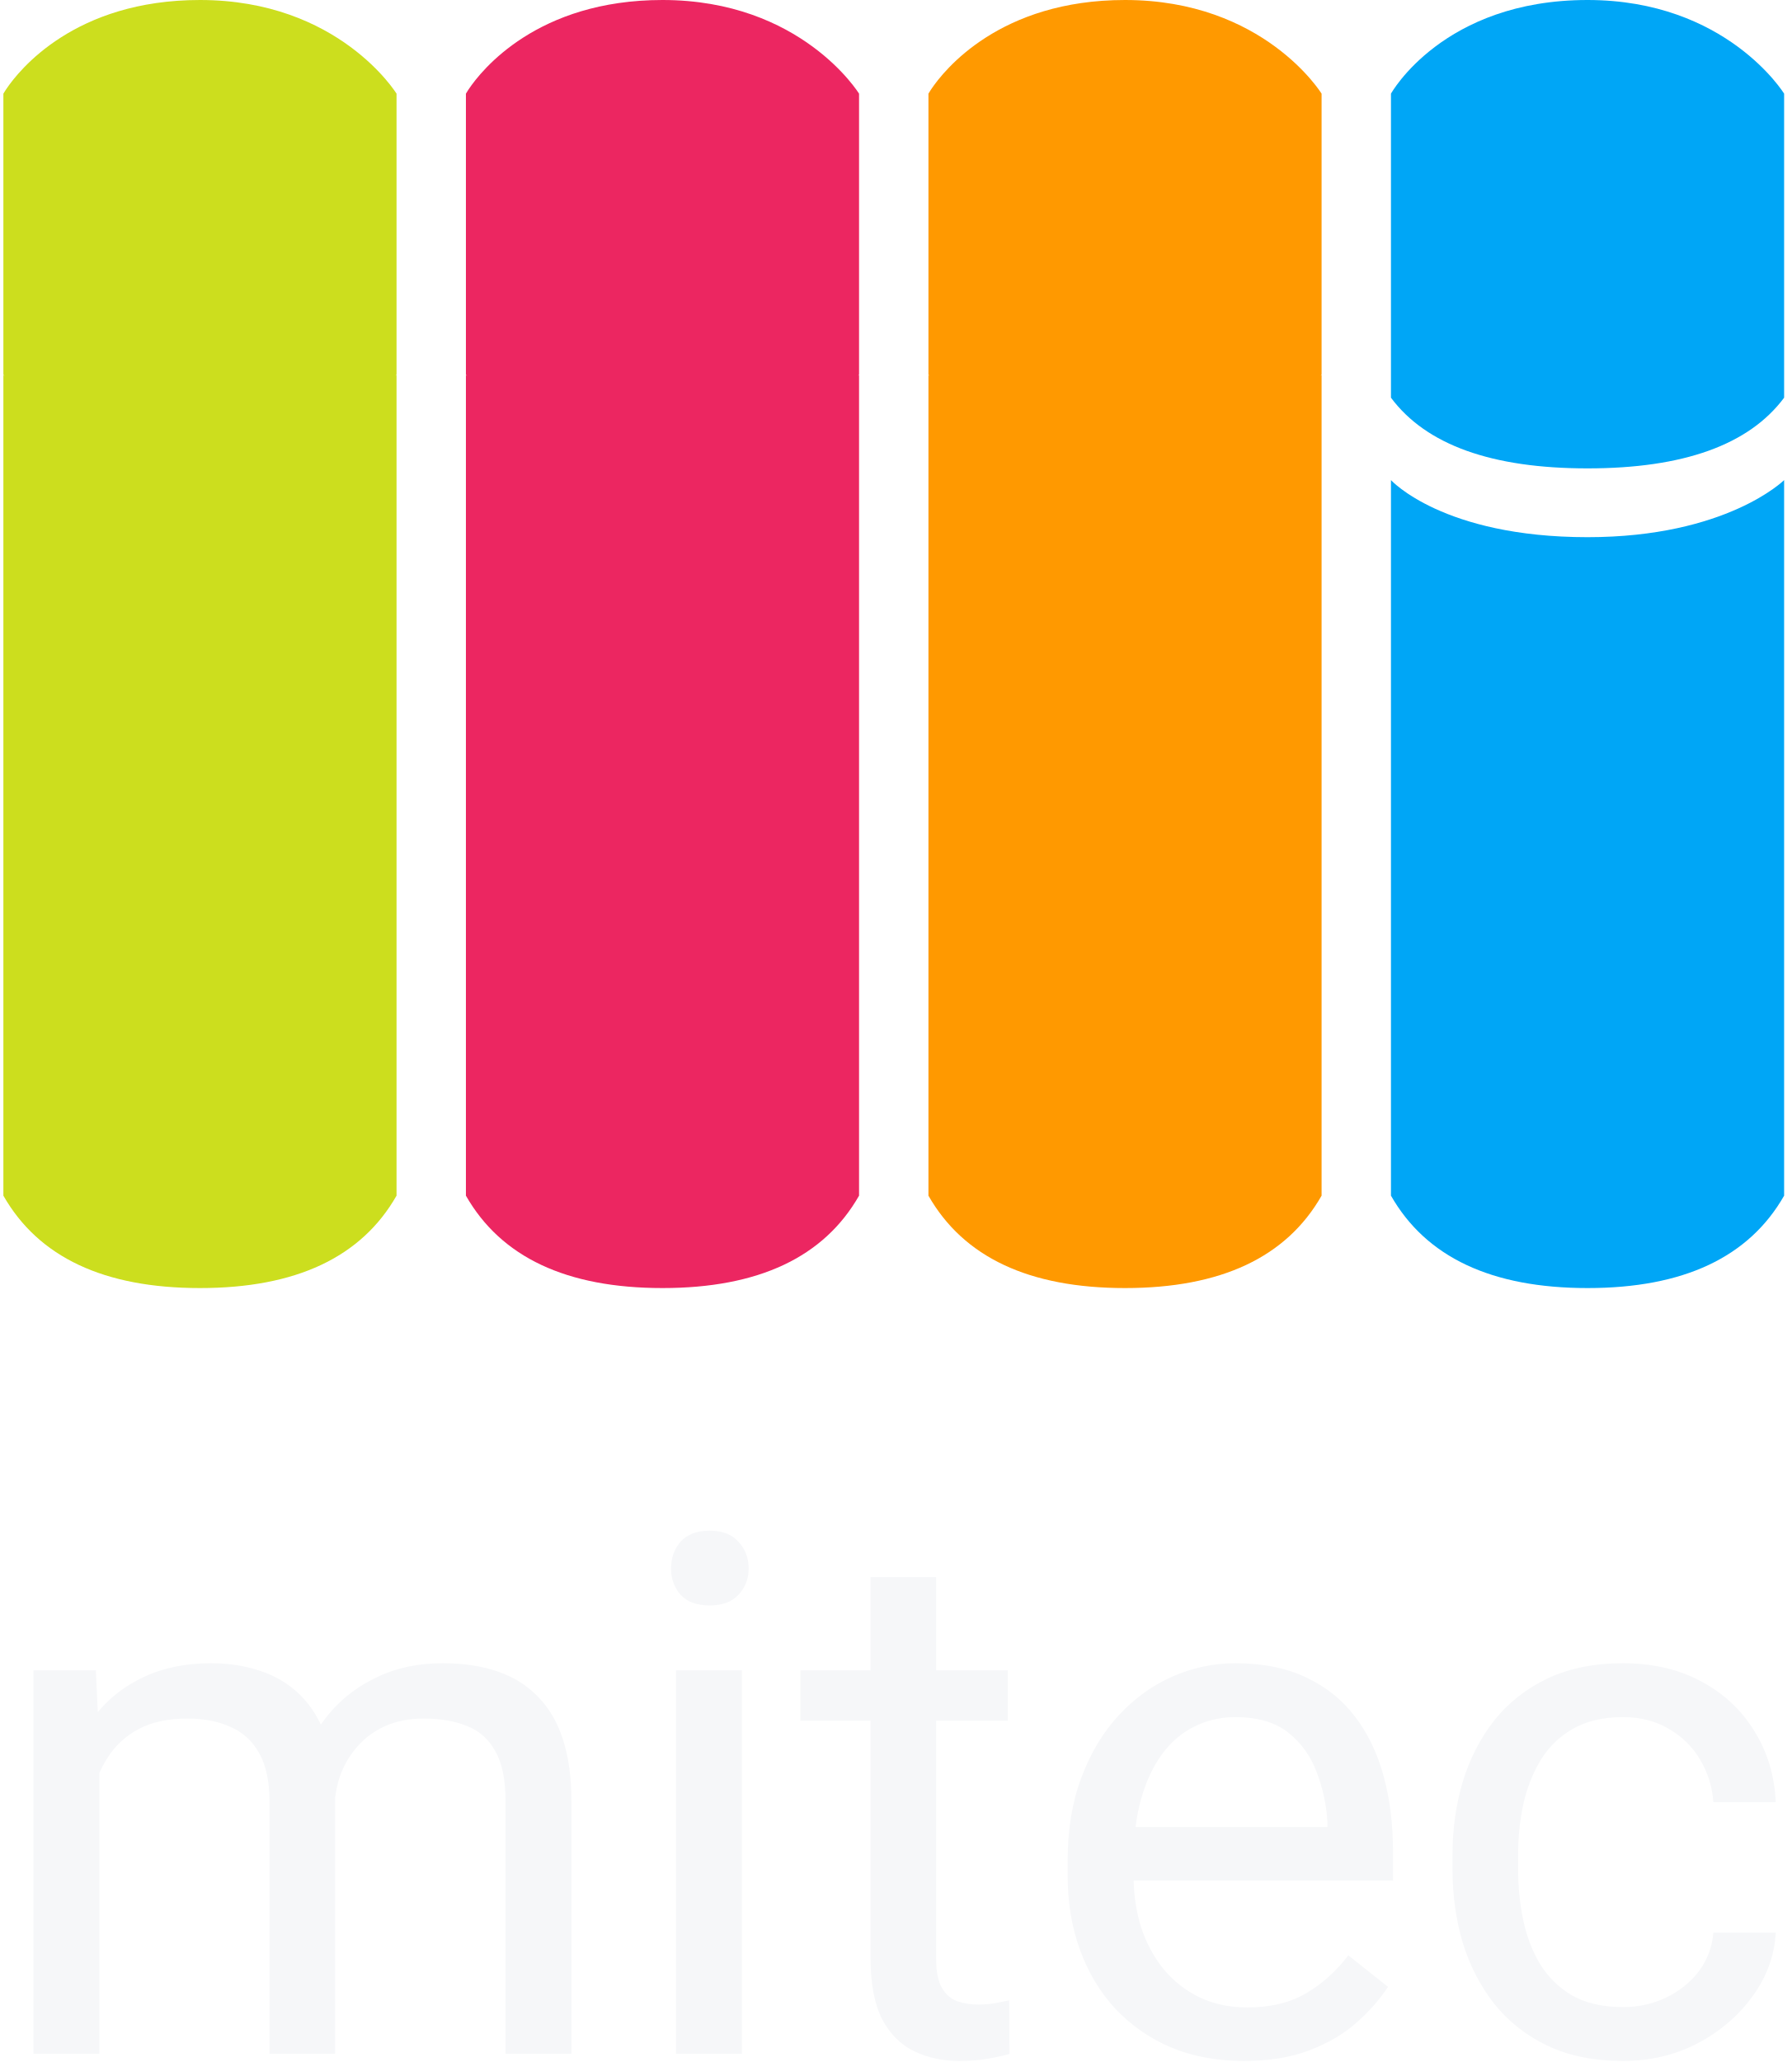
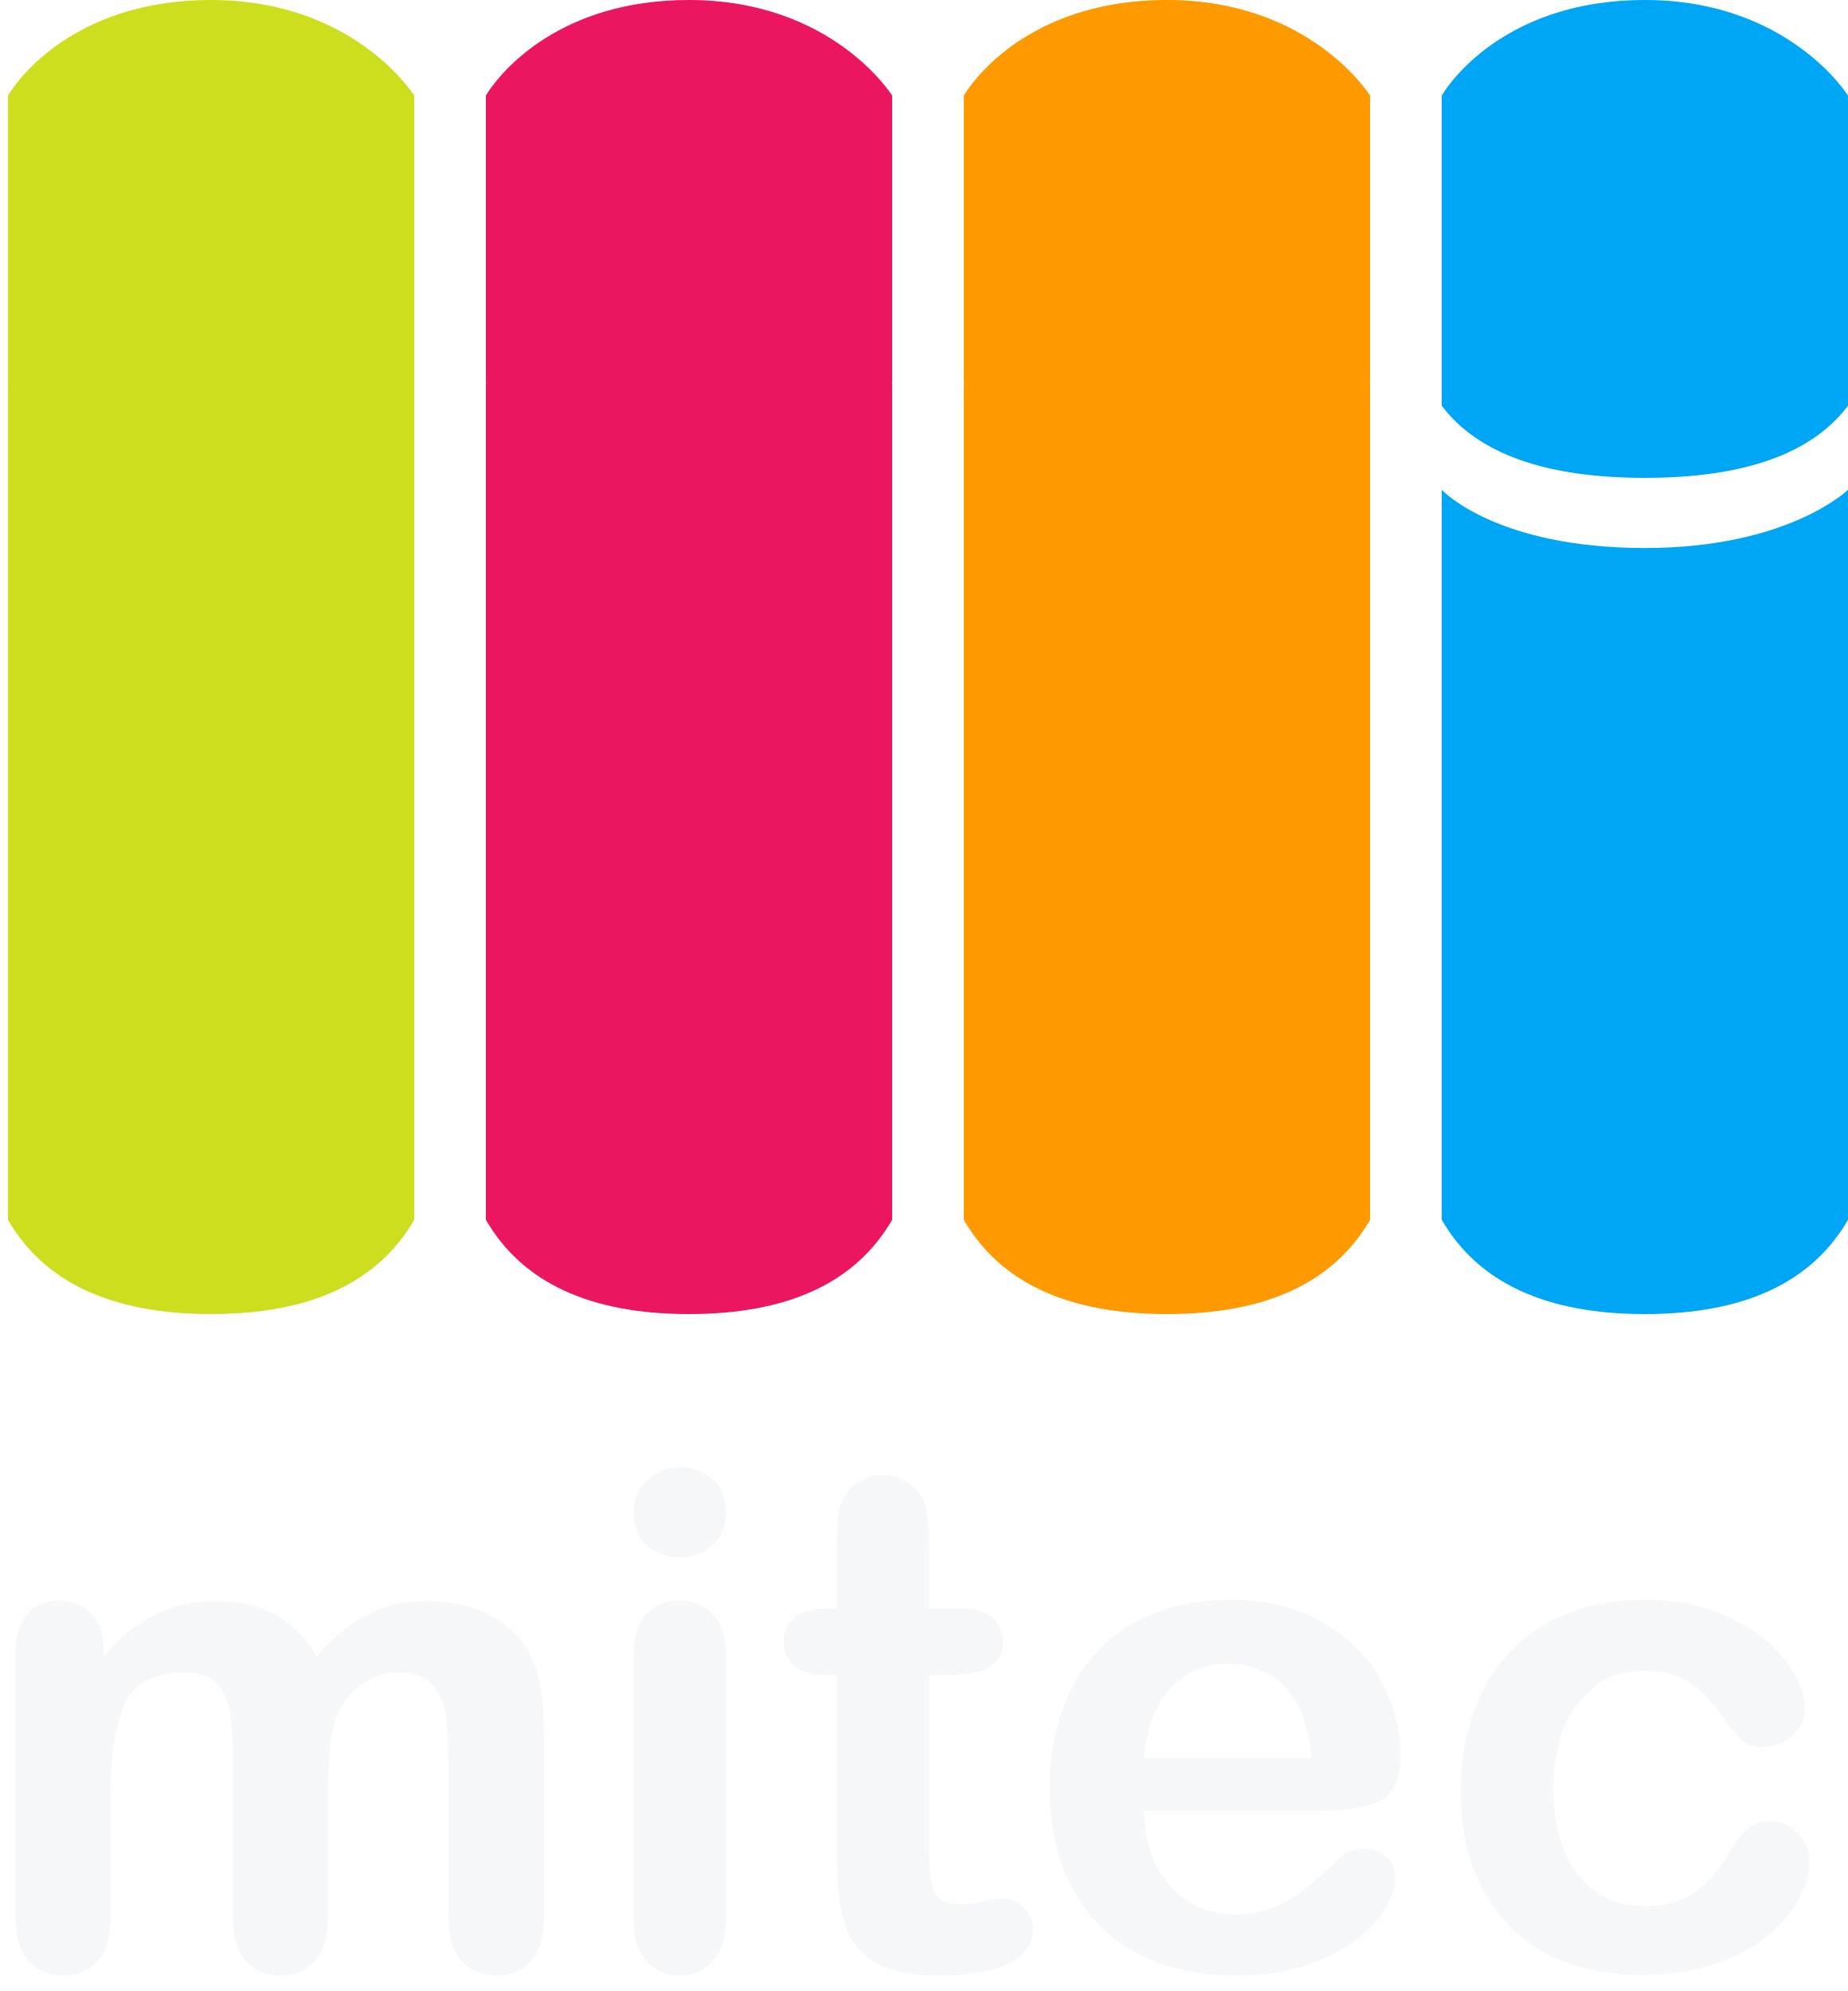
- <svg xmlns="http://www.w3.org/2000/svg" width="232" height="267" viewBox="0 0 232 267" fill="none">
-   <path d="M25.896 0C43.905 0 51.354 12.13 51.354 12.13V48.465C51.313 48.538 51.271 48.612 51.229 48.685C51.313 48.577 51.354 48.52 51.354 48.52V154.821C46.804 162.797 38.318 166.786 25.896 166.786C13.474 166.786 4.988 162.797 0.438 154.821V48.52L0.451 48.539C0.473 48.572 0.526 48.649 0.609 48.762L0.438 48.465V12.13C0.438 12.13 0.519 11.984 0.688 11.724L0.814 11.534C2.455 9.094 9.663 0 25.896 0Z" fill="#CCDE1E" />
-   <path d="M85.797 0C103.806 0 111.254 12.13 111.254 12.13V48.465C111.213 48.538 111.172 48.612 111.13 48.685C111.213 48.577 111.254 48.52 111.254 48.52V154.821C106.704 162.797 98.219 166.786 85.797 166.786C73.375 166.786 64.889 162.797 60.339 154.821V48.52L60.352 48.539C60.374 48.572 60.426 48.649 60.509 48.762L60.339 48.465V12.13C60.339 12.13 60.42 11.984 60.588 11.724L60.714 11.534C62.356 9.094 69.563 0 85.797 0Z" fill="#EC2661" />
-   <path d="M145.697 0C163.706 0 171.155 12.13 171.155 12.13V48.465C171.114 48.538 171.072 48.612 171.03 48.685C171.114 48.577 171.155 48.52 171.155 48.52V154.821C166.605 162.797 158.119 166.786 145.697 166.786C133.275 166.786 124.789 162.797 120.239 154.821V48.52L120.252 48.539C120.274 48.572 120.326 48.649 120.41 48.762L120.239 48.465V12.13C120.239 12.13 120.32 11.984 120.489 11.724L120.614 11.534C122.256 9.094 129.464 0 145.697 0Z" fill="#FF9900" />
-   <path d="M180.14 62.166V154.821C184.69 162.798 193.176 166.786 205.598 166.786C218.02 166.786 226.506 162.798 231.056 154.821V62.166C231.056 62.166 223.607 69.557 205.598 69.557C186.85 69.557 180.14 62.166 180.14 62.166Z" fill="#00A6F6" />
-   <path d="M180.14 12.13V51.497C184.69 57.599 193.176 60.649 205.598 60.649C218.02 60.649 226.506 57.599 231.056 51.497V12.13C231.056 12.13 223.607 0 205.598 0C186.85 0 180.14 12.13 180.14 12.13Z" fill="#00A6F6" />
-   <path d="M12.871 226.153V265.947H4.334V216.285H12.412L12.871 226.153ZM11.127 239.234L7.18 239.097C7.21 235.7 7.654 232.564 8.511 229.688C9.368 226.781 10.637 224.256 12.32 222.114C14.003 219.972 16.099 218.32 18.608 217.157C21.117 215.964 24.024 215.367 27.329 215.367C29.655 215.367 31.797 215.704 33.755 216.377C35.713 217.02 37.411 218.045 38.85 219.452C40.288 220.86 41.405 222.665 42.2 224.868C42.996 227.071 43.394 229.733 43.394 232.854V265.947H34.902V233.268C34.902 230.667 34.459 228.586 33.571 227.025C32.715 225.465 31.491 224.333 29.899 223.629C28.308 222.895 26.442 222.527 24.3 222.527C21.791 222.527 19.695 222.971 18.012 223.858C16.329 224.746 14.982 225.97 13.973 227.53C12.963 229.091 12.229 230.881 11.77 232.9C11.341 234.889 11.127 237.001 11.127 239.234ZM43.302 234.553L37.61 236.297C37.641 233.574 38.085 230.957 38.941 228.448C39.829 225.939 41.099 223.705 42.751 221.747C44.434 219.789 46.499 218.243 48.947 217.111C51.395 215.949 54.195 215.367 57.347 215.367C60.009 215.367 62.365 215.719 64.415 216.423C66.496 217.127 68.24 218.213 69.647 219.682C71.086 221.12 72.172 222.971 72.906 225.235C73.641 227.5 74.008 230.192 74.008 233.313V265.947H65.471V233.222C65.471 230.437 65.027 228.28 64.14 226.75C63.283 225.189 62.059 224.103 60.468 223.491C58.907 222.849 57.041 222.527 54.868 222.527C53.002 222.527 51.349 222.849 49.911 223.491C48.473 224.134 47.264 225.021 46.285 226.153C45.306 227.255 44.556 228.525 44.036 229.963C43.547 231.401 43.302 232.931 43.302 234.553ZM96.085 216.285V265.947H87.548V216.285H96.085ZM86.905 203.112C86.905 201.735 87.318 200.573 88.144 199.624C89.001 198.675 90.256 198.201 91.908 198.201C93.53 198.201 94.769 198.675 95.626 199.624C96.513 200.573 96.957 201.735 96.957 203.112C96.957 204.428 96.513 205.56 95.626 206.509C94.769 207.427 93.53 207.886 91.908 207.886C90.256 207.886 89.001 207.427 88.144 206.509C87.318 205.56 86.905 204.428 86.905 203.112ZM130.509 216.285V222.803H103.658V216.285H130.509ZM112.746 204.214H121.237V253.646C121.237 255.329 121.497 256.599 122.018 257.456C122.538 258.313 123.211 258.879 124.037 259.154C124.863 259.43 125.751 259.567 126.699 259.567C127.403 259.567 128.137 259.506 128.902 259.384C129.698 259.231 130.295 259.108 130.692 259.017L130.738 265.947C130.065 266.161 129.178 266.36 128.076 266.544C127.005 266.758 125.705 266.865 124.175 266.865C122.094 266.865 120.182 266.452 118.438 265.626C116.693 264.8 115.301 263.423 114.261 261.495C113.251 259.537 112.746 256.905 112.746 253.601V204.214ZM161.077 266.865C157.619 266.865 154.483 266.284 151.668 265.121C148.883 263.928 146.481 262.26 144.462 260.118C142.473 257.976 140.943 255.437 139.872 252.499C138.801 249.562 138.266 246.349 138.266 242.86V240.933C138.266 236.894 138.862 233.298 140.056 230.146C141.249 226.964 142.871 224.271 144.921 222.068C146.971 219.865 149.297 218.198 151.897 217.065C154.498 215.933 157.191 215.367 159.976 215.367C163.525 215.367 166.585 215.979 169.155 217.203C171.756 218.427 173.883 220.141 175.535 222.344C177.188 224.516 178.411 227.087 179.207 230.055C180.003 232.992 180.4 236.205 180.4 239.693V243.503H143.314V236.572H171.909V235.93C171.787 233.727 171.328 231.585 170.532 229.504C169.767 227.423 168.543 225.71 166.86 224.363C165.177 223.017 162.882 222.344 159.976 222.344C158.048 222.344 156.273 222.757 154.651 223.583C153.03 224.379 151.637 225.572 150.475 227.163C149.312 228.754 148.409 230.697 147.767 232.992C147.124 235.287 146.803 237.934 146.803 240.933V242.86C146.803 245.216 147.124 247.435 147.767 249.516C148.44 251.566 149.404 253.371 150.658 254.932C151.943 256.492 153.489 257.716 155.294 258.604C157.13 259.491 159.211 259.935 161.536 259.935C164.535 259.935 167.075 259.323 169.155 258.099C171.236 256.875 173.057 255.238 174.617 253.188L179.758 257.272C178.687 258.894 177.325 260.439 175.673 261.908C174.021 263.377 171.986 264.57 169.568 265.488C167.182 266.406 164.351 266.865 161.077 266.865ZM210.188 259.889C212.208 259.889 214.075 259.476 215.788 258.649C217.502 257.823 218.909 256.691 220.011 255.253C221.112 253.784 221.74 252.117 221.893 250.25H229.971C229.818 253.188 228.823 255.926 226.987 258.466C225.182 260.975 222.811 263.01 219.873 264.57C216.936 266.1 213.707 266.865 210.188 266.865C206.455 266.865 203.197 266.207 200.412 264.892C197.658 263.576 195.363 261.771 193.527 259.476C191.722 257.181 190.36 254.549 189.442 251.581C188.555 248.582 188.111 245.415 188.111 242.08V240.152C188.111 236.817 188.555 233.665 189.442 230.697C190.36 227.699 191.722 225.052 193.527 222.757C195.363 220.462 197.658 218.657 200.412 217.341C203.197 216.025 206.455 215.367 210.188 215.367C214.075 215.367 217.471 216.163 220.378 217.754C223.285 219.314 225.564 221.456 227.217 224.18C228.9 226.872 229.818 229.932 229.971 233.359H221.893C221.74 231.309 221.158 229.458 220.148 227.806C219.169 226.153 217.823 224.838 216.109 223.858C214.426 222.849 212.453 222.344 210.188 222.344C207.588 222.344 205.4 222.864 203.625 223.904C201.881 224.914 200.489 226.291 199.448 228.035C198.438 229.749 197.704 231.661 197.245 233.772C196.817 235.853 196.603 237.98 196.603 240.152V242.08C196.603 244.253 196.817 246.395 197.245 248.506C197.674 250.617 198.393 252.53 199.402 254.243C200.443 255.957 201.835 257.334 203.579 258.374C205.354 259.384 207.557 259.889 210.188 259.889Z" fill="#F6F7F9" />
+ <svg xmlns="http://www.w3.org/2000/svg" width="116" height="125" viewBox="0 0 116 125" fill="none">
+   <path d="M13.25 0C22.27 0 26 6 26 6V23.973C25.979 24.009 25.959 24.046 25.938 24.082C25.979 24.028 26 24 26 24V76.582C23.721 80.527 19.471 82.5 13.25 82.5C7.029 82.5 2.779 80.527 0.5 76.582V24L0.506 24.009C0.518 24.026 0.544 24.064 0.585 24.12L0.5 23.973V6C0.5 6 0.54 5.928 0.625 5.799L0.688 5.705C1.51 4.498 5.12 0 13.25 0Z" fill="#CCDE1E" />
+   <path d="M43.25 0C52.27 0 56 6 56 6V23.973C55.979 24.009 55.959 24.046 55.938 24.082C55.979 24.028 56 24 56 24V76.582C53.721 80.527 49.471 82.5 43.25 82.5C37.029 82.5 32.779 80.527 30.5 76.582V24L30.506 24.009C30.517 24.026 30.544 24.064 30.585 24.12L30.5 23.973V6C30.5 6 30.541 5.928 30.625 5.799L30.688 5.705C31.51 4.498 35.12 0 43.25 0Z" fill="#EC1561" />
+   <path d="M73.25 0C82.269 0 86 6 86 6V23.973C85.979 24.009 85.959 24.046 85.938 24.082C85.979 24.028 86 24 86 24V76.582C83.721 80.527 79.471 82.5 73.25 82.5C67.029 82.5 62.779 80.527 60.5 76.582V24L60.506 24.009C60.517 24.026 60.544 24.064 60.585 24.12L60.5 23.973V6C60.5 6 60.541 5.928 60.625 5.799L60.688 5.705C61.51 4.498 65.12 0 73.25 0Z" fill="#FF9900" />
+   <path d="M90.5 30.75V76.582C92.779 80.527 97.029 82.5 103.25 82.5C109.471 82.5 113.721 80.527 116 76.582V30.75C116 30.75 112.27 34.406 103.25 34.406C93.86 34.406 90.5 30.75 90.5 30.75Z" fill="#00A6F6" />
+   <path d="M90.5 6V25.473C92.779 28.491 97.029 30 103.25 30C109.471 30 113.721 28.491 116 25.473V6C116 6 112.27 0 103.25 0C93.86 0 90.5 6 90.5 6Z" fill="#00A6F6" />
+   <path d="M20.588 112.678V120.381C20.588 121.597 20.312 122.51 19.76 123.118C19.209 123.726 18.48 124.03 17.575 124.03C16.698 124.03 15.983 123.726 15.432 123.118C14.894 122.51 14.625 121.597 14.625 120.381V111.15C14.625 109.693 14.576 108.562 14.477 107.755C14.378 106.949 14.109 106.291 13.671 105.782C13.232 105.259 12.539 104.997 11.591 104.997C9.695 104.997 8.444 105.648 7.835 106.949C7.241 108.251 6.944 110.118 6.944 112.551V120.381C6.944 121.583 6.668 122.496 6.117 123.118C5.579 123.726 4.865 124.03 3.973 124.03C3.096 124.03 2.375 123.726 1.809 123.118C1.257 122.496 0.981 121.583 0.981 120.381V103.809C0.981 102.719 1.229 101.892 1.724 101.326C2.233 100.76 2.898 100.477 3.719 100.477C4.511 100.477 5.169 100.746 5.692 101.284C6.23 101.807 6.498 102.535 6.498 103.469V104.021C7.503 102.818 8.578 101.934 9.724 101.368C10.87 100.803 12.143 100.52 13.543 100.52C15 100.52 16.252 100.81 17.299 101.39C18.346 101.97 19.209 102.847 19.888 104.021C20.864 102.833 21.911 101.956 23.028 101.39C24.146 100.81 25.384 100.52 26.741 100.52C28.326 100.52 29.691 100.831 30.837 101.453C31.983 102.076 32.839 102.967 33.404 104.127C33.899 105.174 34.147 106.822 34.147 109.071V120.381C34.147 121.597 33.871 122.51 33.319 123.118C32.768 123.726 32.039 124.03 31.134 124.03C30.257 124.03 29.535 123.726 28.97 123.118C28.418 122.496 28.142 121.583 28.142 120.381V110.641C28.142 109.396 28.085 108.399 27.972 107.649C27.873 106.9 27.59 106.27 27.123 105.761C26.657 105.252 25.949 104.997 25.002 104.997C24.238 104.997 23.509 105.223 22.816 105.676C22.137 106.129 21.607 106.737 21.224 107.501C20.8 108.477 20.588 110.203 20.588 112.678ZM45.563 103.766V120.508C45.563 121.668 45.287 122.545 44.735 123.139C44.184 123.733 43.483 124.03 42.635 124.03C41.786 124.03 41.093 123.726 40.555 123.118C40.032 122.51 39.77 121.64 39.77 120.508V103.936C39.77 102.79 40.032 101.927 40.555 101.347C41.093 100.767 41.786 100.477 42.635 100.477C43.483 100.477 44.184 100.767 44.735 101.347C45.287 101.927 45.563 102.734 45.563 103.766ZM42.698 97.782C41.892 97.782 41.199 97.535 40.619 97.04C40.053 96.545 39.77 95.844 39.77 94.939C39.77 94.119 40.06 93.447 40.64 92.923C41.234 92.386 41.92 92.117 42.698 92.117C43.448 92.117 44.113 92.357 44.693 92.838C45.273 93.319 45.563 94.019 45.563 94.939C45.563 95.83 45.28 96.531 44.714 97.04C44.148 97.535 43.476 97.782 42.698 97.782ZM51.886 100.986H52.523V97.507C52.523 96.573 52.544 95.844 52.586 95.321C52.643 94.783 52.785 94.324 53.011 93.942C53.237 93.546 53.562 93.227 53.987 92.987C54.411 92.732 54.885 92.605 55.409 92.605C56.144 92.605 56.809 92.881 57.403 93.433C57.799 93.8 58.047 94.253 58.146 94.79C58.259 95.314 58.316 96.064 58.316 97.04V100.986H60.438C61.258 100.986 61.88 101.185 62.305 101.581C62.743 101.963 62.963 102.458 62.963 103.066C62.963 103.844 62.651 104.389 62.029 104.7C61.421 105.011 60.544 105.167 59.398 105.167H58.316V115.819C58.316 116.724 58.344 117.424 58.401 117.919C58.471 118.4 58.641 118.796 58.91 119.108C59.193 119.405 59.645 119.553 60.268 119.553C60.607 119.553 61.067 119.497 61.647 119.383C62.227 119.256 62.68 119.193 63.005 119.193C63.472 119.193 63.889 119.383 64.257 119.765C64.639 120.133 64.83 120.593 64.83 121.145C64.83 122.078 64.321 122.793 63.302 123.288C62.284 123.783 60.819 124.03 58.91 124.03C57.099 124.03 55.727 123.726 54.793 123.118C53.86 122.51 53.244 121.668 52.947 120.593C52.664 119.518 52.523 118.082 52.523 116.285V105.167H51.759C50.924 105.167 50.288 104.969 49.849 104.573C49.411 104.176 49.191 103.674 49.191 103.066C49.191 102.458 49.418 101.963 49.87 101.581C50.337 101.185 51.009 100.986 51.886 100.986ZM83.142 113.676H71.811C71.825 114.991 72.087 116.151 72.596 117.155C73.12 118.16 73.806 118.917 74.654 119.426C75.517 119.935 76.465 120.19 77.498 120.19C78.191 120.19 78.82 120.112 79.386 119.956C79.966 119.787 80.525 119.532 81.062 119.193C81.6 118.839 82.095 118.464 82.548 118.068C83.001 117.672 83.588 117.134 84.309 116.455C84.606 116.201 85.031 116.073 85.582 116.073C86.176 116.073 86.657 116.236 87.025 116.561C87.393 116.887 87.577 117.346 87.577 117.941C87.577 118.464 87.372 119.079 86.961 119.787C86.551 120.48 85.929 121.152 85.094 121.802C84.274 122.439 83.234 122.97 81.975 123.394C80.73 123.818 79.294 124.03 77.667 124.03C73.947 124.03 71.054 122.97 68.989 120.848C66.924 118.726 65.891 115.847 65.891 112.211C65.891 110.5 66.145 108.915 66.655 107.458C67.164 105.987 67.907 104.728 68.883 103.681C69.859 102.635 71.061 101.835 72.49 101.284C73.919 100.718 75.503 100.435 77.243 100.435C79.506 100.435 81.444 100.916 83.057 101.878C84.684 102.825 85.9 104.056 86.707 105.57C87.513 107.083 87.916 108.625 87.916 110.196C87.916 111.653 87.499 112.6 86.664 113.039C85.83 113.463 84.656 113.676 83.142 113.676ZM71.811 110.387H82.314C82.173 108.406 81.635 106.928 80.702 105.952C79.782 104.962 78.566 104.466 77.052 104.466C75.609 104.466 74.421 104.969 73.487 105.973C72.568 106.963 72.009 108.434 71.811 110.387ZM113.591 116.858C113.591 117.58 113.372 118.351 112.934 119.171C112.509 119.992 111.851 120.777 110.96 121.527C110.083 122.262 108.973 122.856 107.629 123.309C106.285 123.762 104.771 123.988 103.088 123.988C99.509 123.988 96.715 122.948 94.706 120.869C92.698 118.775 91.693 115.974 91.693 112.466C91.693 110.09 92.153 107.989 93.073 106.164C93.992 104.339 95.322 102.932 97.062 101.941C98.802 100.937 100.881 100.435 103.3 100.435C104.8 100.435 106.172 100.654 107.417 101.093C108.676 101.531 109.737 102.097 110.6 102.79C111.477 103.483 112.141 104.226 112.594 105.018C113.061 105.796 113.294 106.525 113.294 107.204C113.294 107.897 113.033 108.484 112.509 108.965C112 109.446 111.378 109.686 110.642 109.686C110.161 109.686 109.758 109.566 109.432 109.326C109.121 109.071 108.768 108.668 108.372 108.116C107.664 107.041 106.922 106.235 106.144 105.697C105.38 105.16 104.404 104.891 103.215 104.891C101.504 104.891 100.124 105.563 99.078 106.907C98.031 108.236 97.507 110.061 97.507 112.381C97.507 113.47 97.642 114.475 97.91 115.394C98.179 116.3 98.568 117.078 99.078 117.728C99.587 118.365 100.202 118.853 100.924 119.193C101.645 119.518 102.437 119.681 103.3 119.681C104.46 119.681 105.45 119.412 106.271 118.874C107.105 118.337 107.841 117.516 108.478 116.413C108.831 115.762 109.213 115.253 109.623 114.885C110.034 114.517 110.536 114.333 111.13 114.333C111.837 114.333 112.424 114.602 112.891 115.14C113.358 115.677 113.591 116.25 113.591 116.858Z" fill="#F6F7F9" />
</svg>
